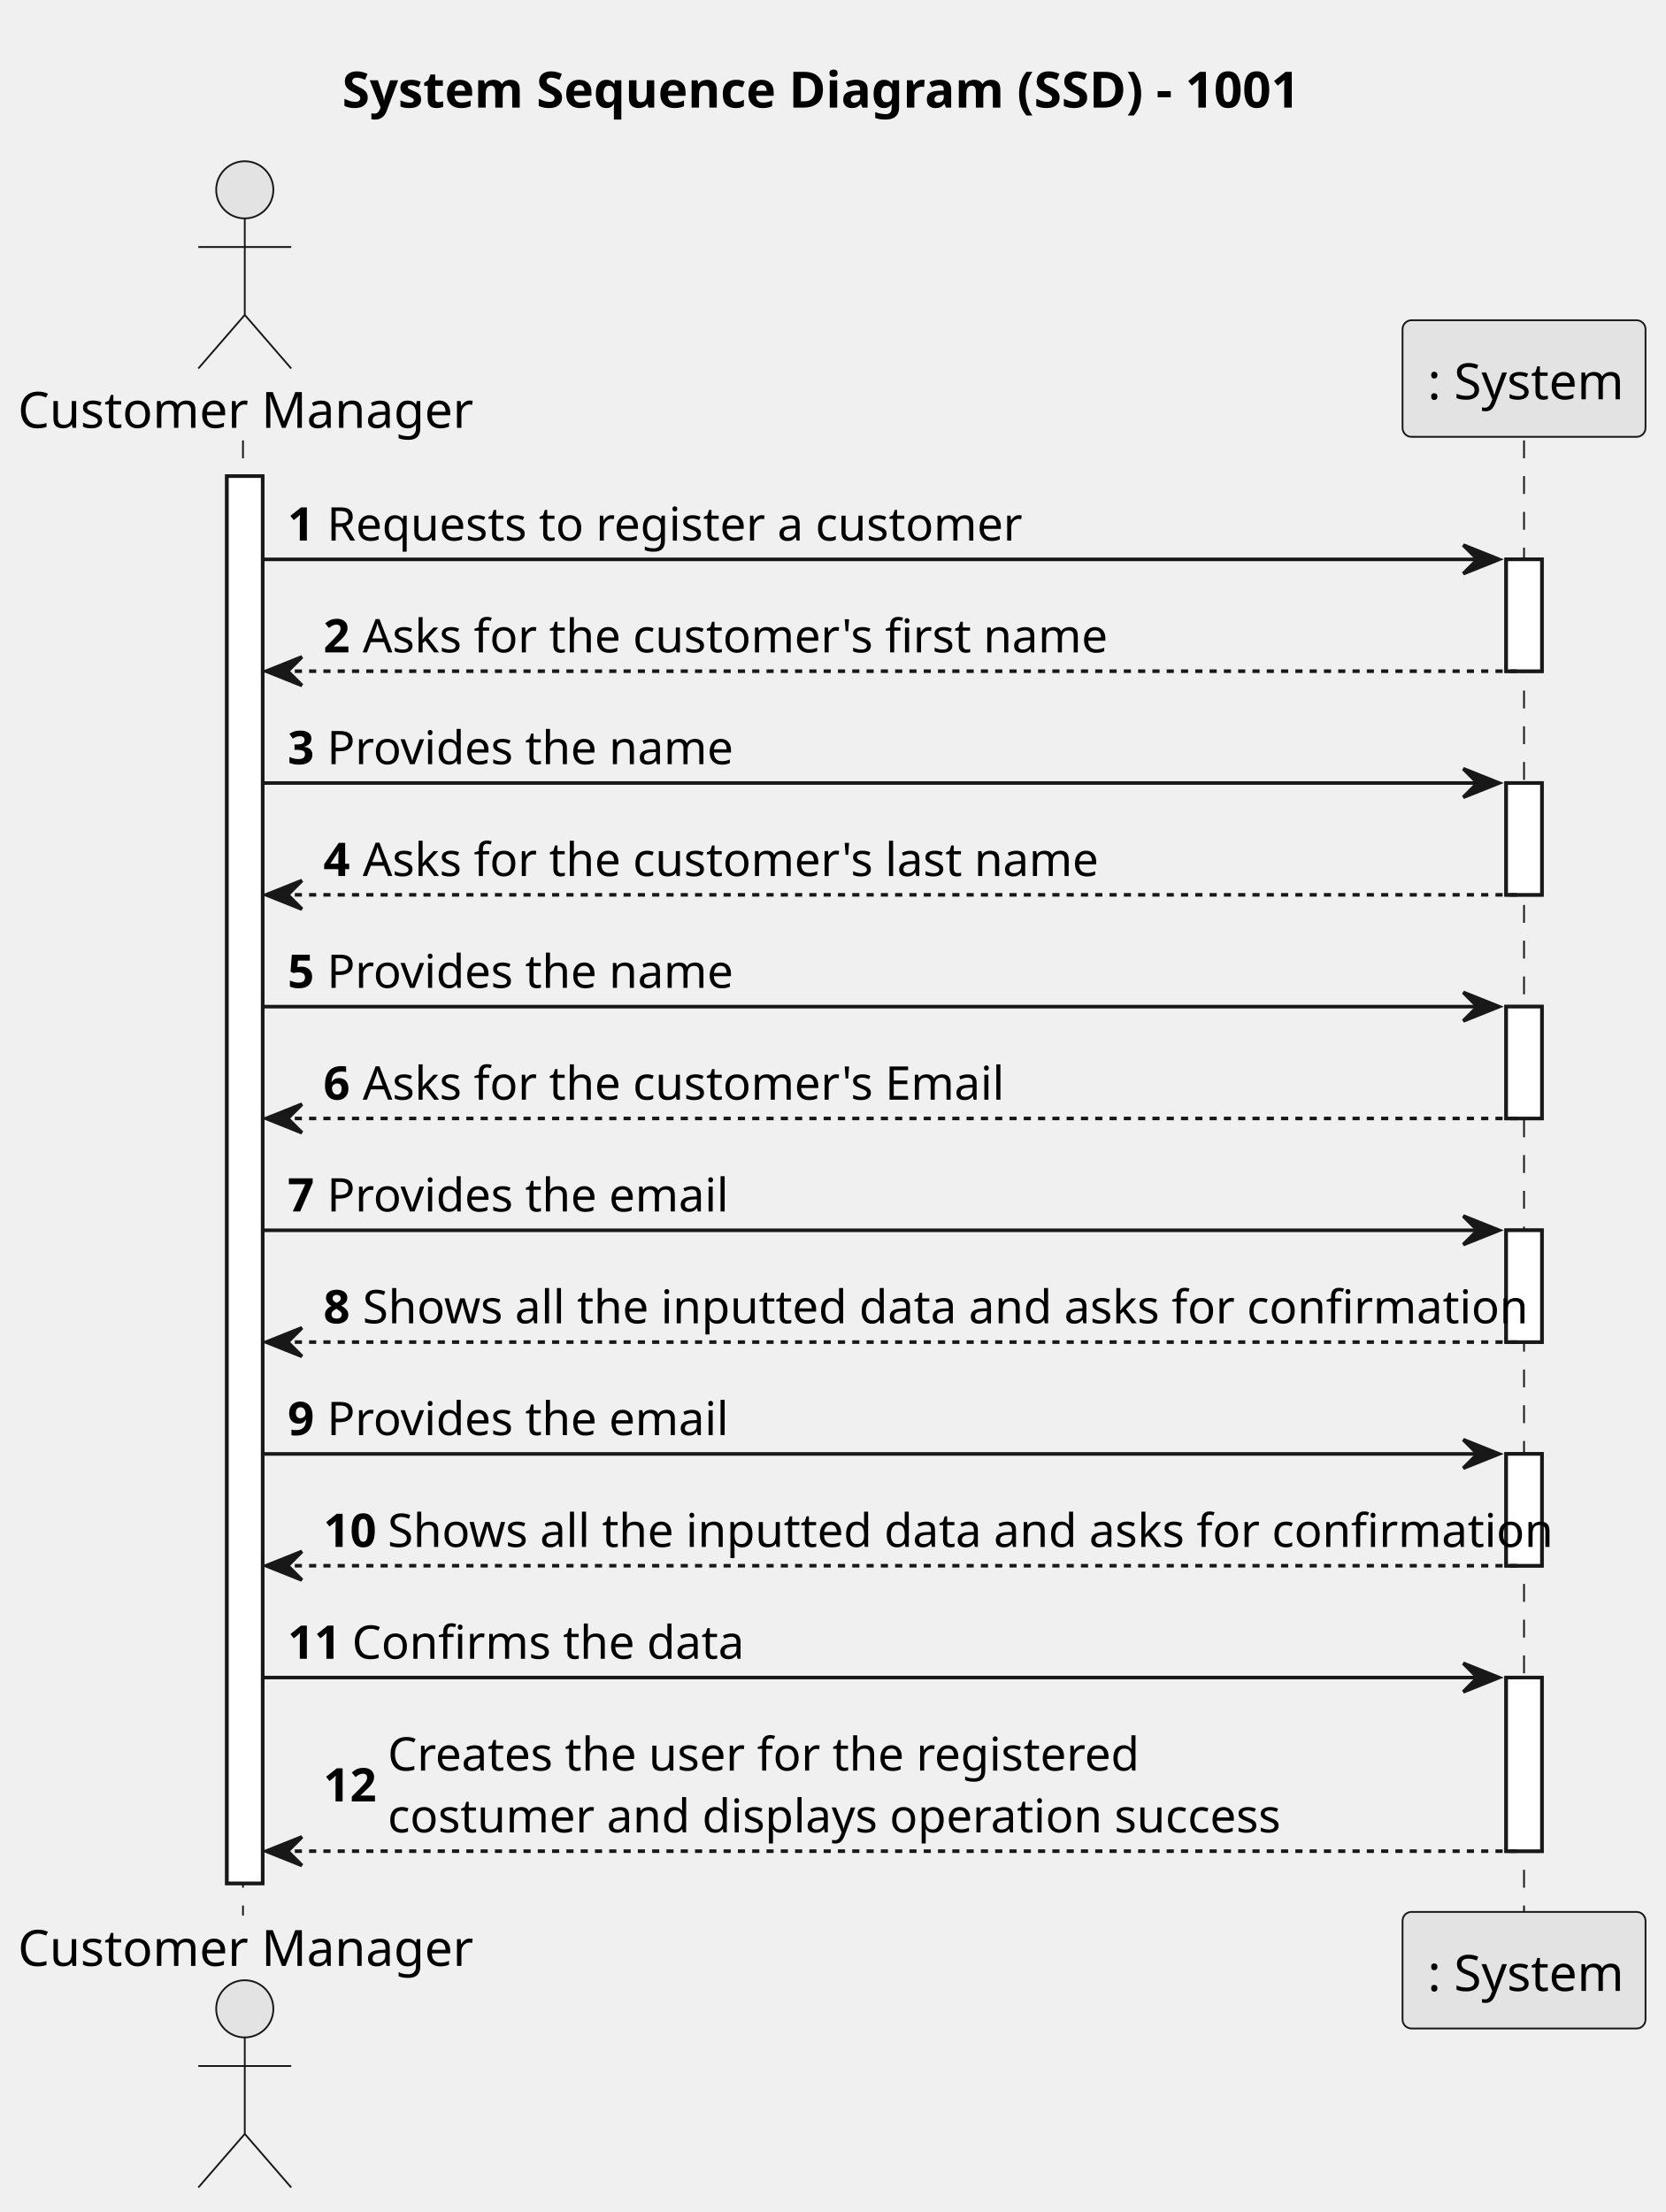
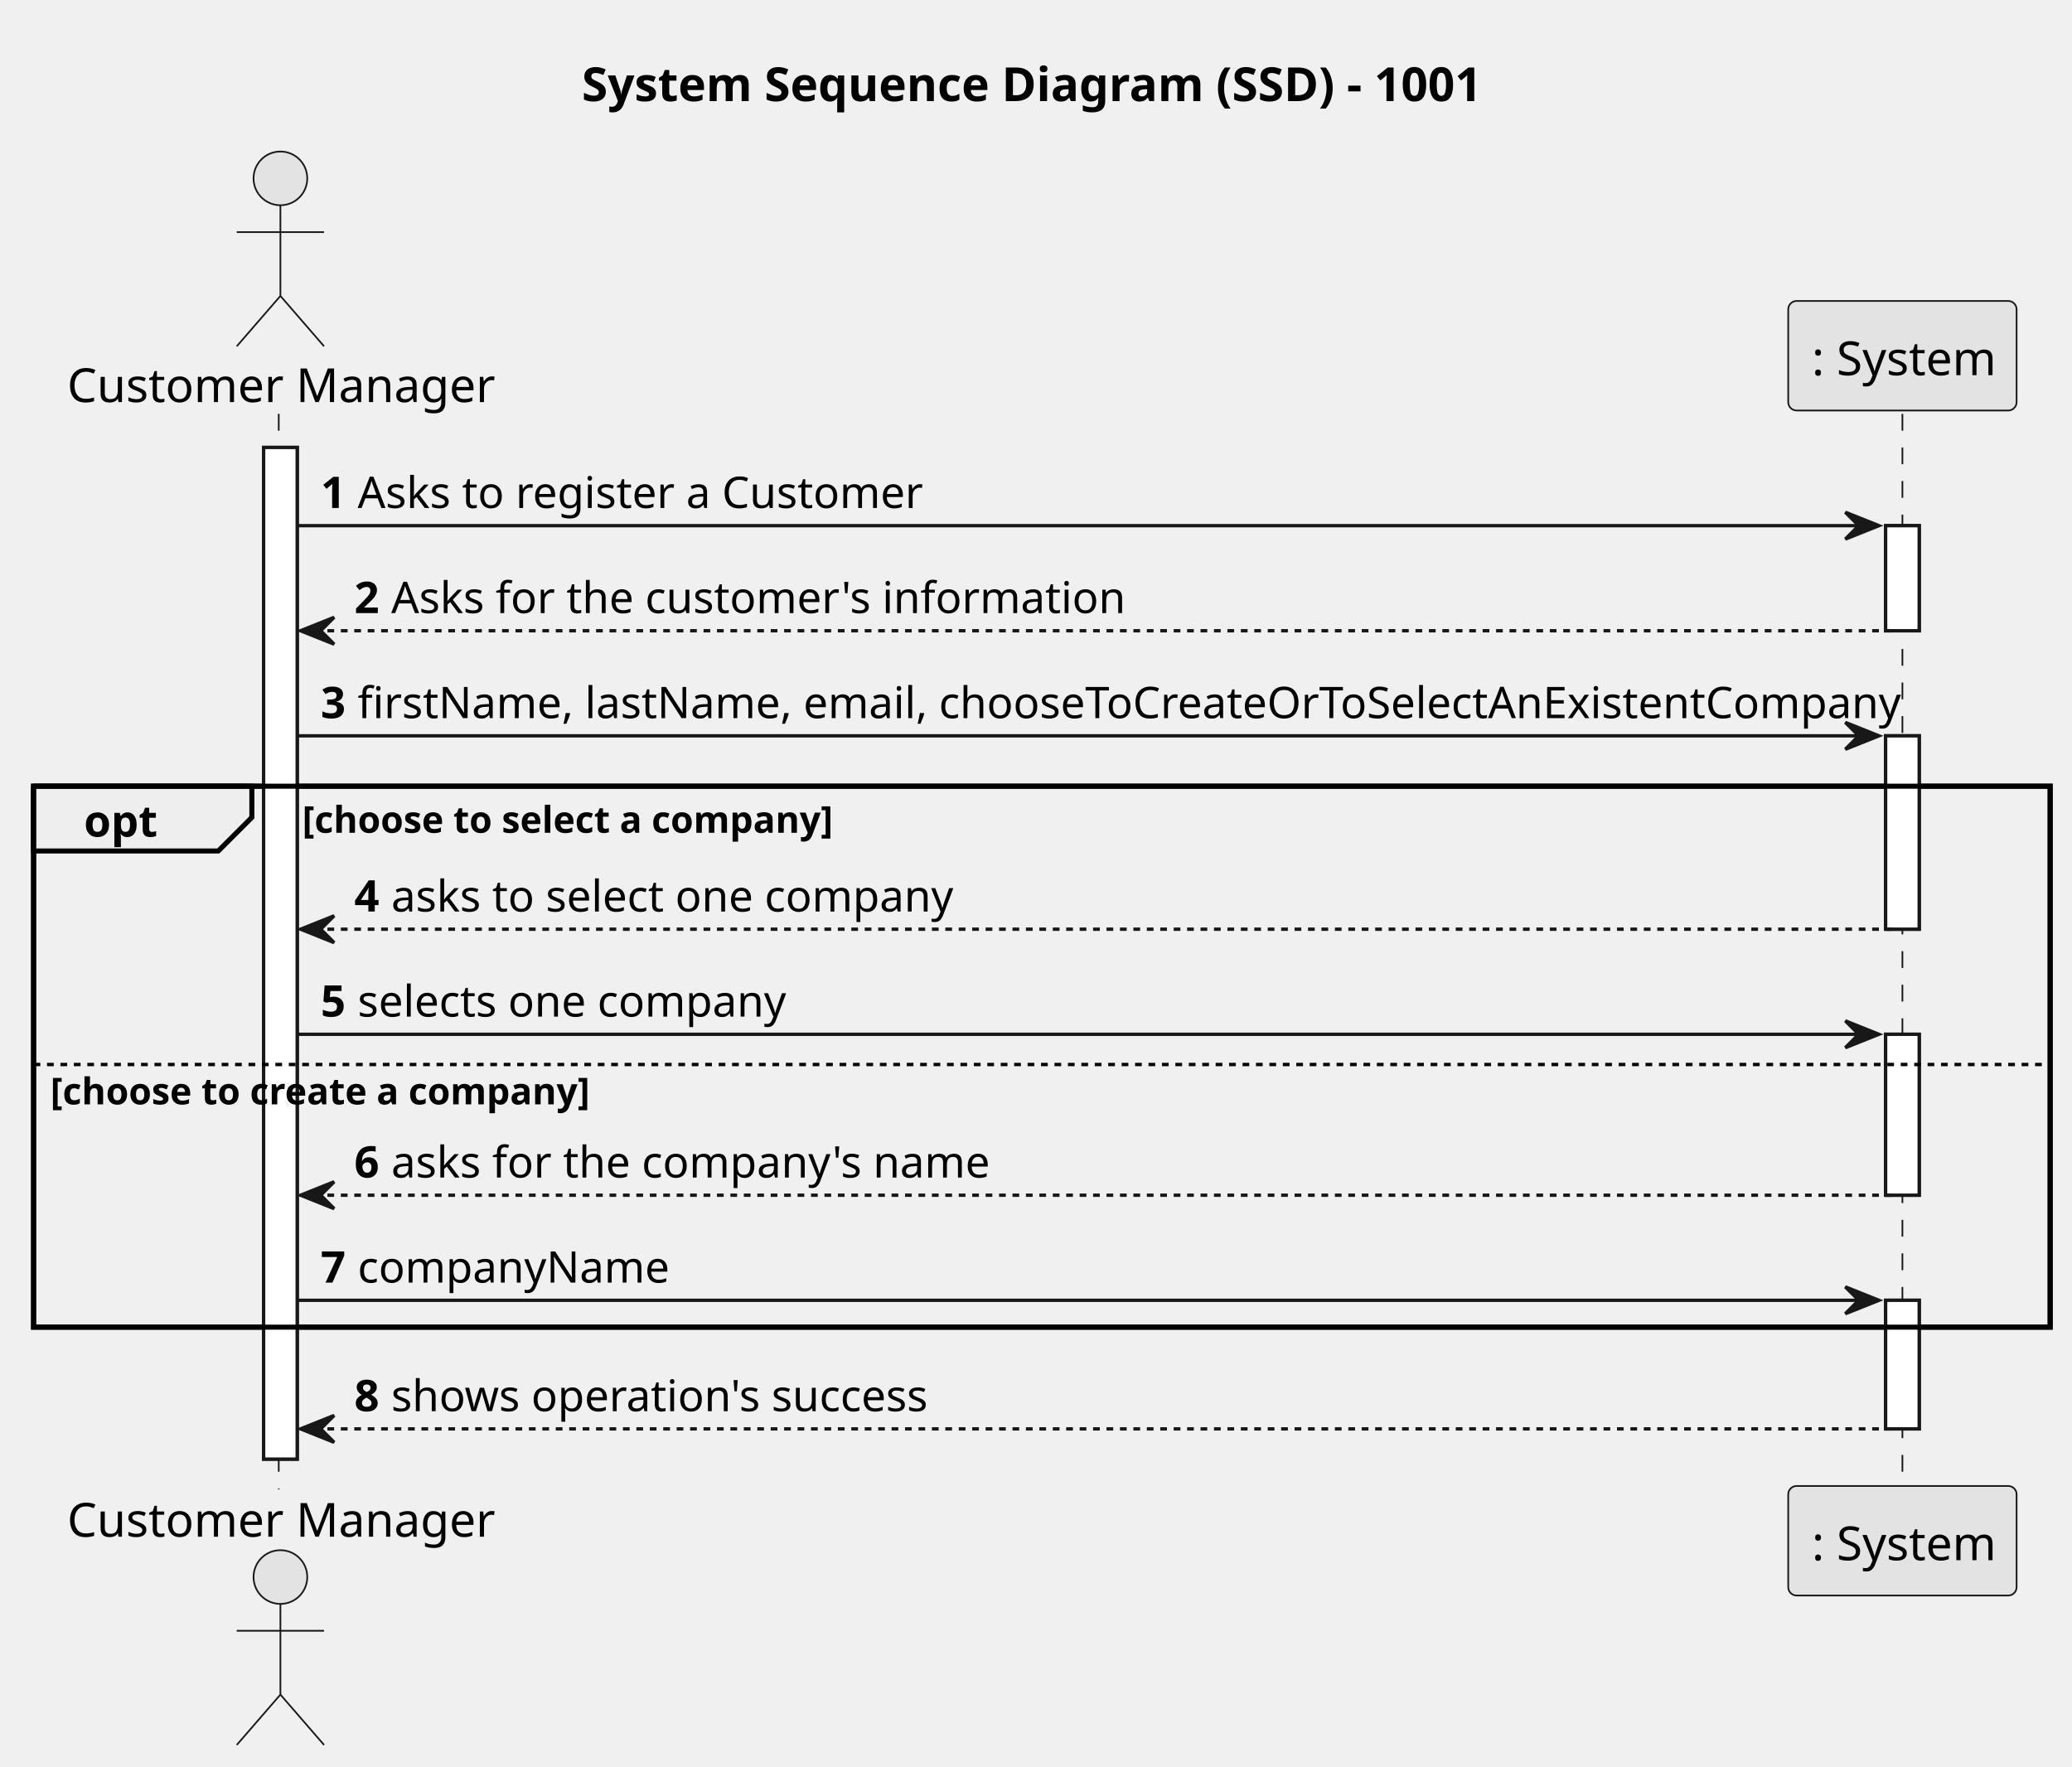
- <svg xmlns="http://www.w3.org/2000/svg" contentStyleType="text/css" height="619px" preserveAspectRatio="none" style="width:466px;height:619px;background:#FFFFFF;" version="1.1" viewBox="0 0 466 619" width="466px" zoomAndPan="magnify">
+ <svg xmlns="http://www.w3.org/2000/svg" contentStyleType="text/css" height="526px" preserveAspectRatio="none" style="width:617px;height:526px;background:#FFFFFF;" version="1.1" viewBox="0 0 617 526" width="617px" zoomAndPan="magnify">
  <defs />
  <g>
-     <text fill="#000000" font-family="sans-serif" font-size="14" font-weight="bold" lengthAdjust="spacing" textLength="273" x="95.75" y="30.107">System Sequence Diagram (SSD) - 1001</text>
-     <rect fill="#FFFFFF" height="393.783" style="stroke:#181818;stroke-width:1.0;" width="10" x="63.5" y="133.242" />
-     <rect fill="#FFFFFF" height="31.291" style="stroke:#181818;stroke-width:1.0;" width="10" x="421.5" y="156.533" />
-     <rect fill="#FFFFFF" height="31.291" style="stroke:#181818;stroke-width:1.0;" width="10" x="421.5" y="219.115" />
-     <rect fill="#FFFFFF" height="31.291" style="stroke:#181818;stroke-width:1.0;" width="10" x="421.5" y="281.697" />
-     <rect fill="#FFFFFF" height="31.291" style="stroke:#181818;stroke-width:1.0;" width="10" x="421.5" y="344.279" />
-     <rect fill="#FFFFFF" height="31.291" style="stroke:#181818;stroke-width:1.0;" width="10" x="421.5" y="406.861" />
-     <rect fill="#FFFFFF" height="48.582" style="stroke:#181818;stroke-width:1.0;" width="10" x="421.5" y="469.443" />
-     <line style="stroke:#181818;stroke-width:0.5;stroke-dasharray:5.0,5.0;" x1="68" x2="68" y1="123.242" y2="536.025" />
-     <line style="stroke:#181818;stroke-width:0.5;stroke-dasharray:5.0,5.0;" x1="426.5" x2="426.5" y1="123.242" y2="536.025" />
-     <text fill="#000000" font-family="sans-serif" font-size="14" lengthAdjust="spacing" textLength="121" x="5" y="119.728">Customer Manager</text>
-     <ellipse cx="68.5" cy="53.121" fill="#E3E3E3" rx="8" ry="8" style="stroke:#181818;stroke-width:0.5;" />
-     <path d="M68.5,61.121 L68.5,88.121 M55.5,69.121 L81.5,69.121 M68.5,88.121 L55.5,103.121 M68.5,88.121 L81.5,103.121 " fill="none" style="stroke:#181818;stroke-width:0.5;" />
-     <text fill="#000000" font-family="sans-serif" font-size="14" lengthAdjust="spacing" textLength="121" x="5" y="550.133">Customer Manager</text>
-     <ellipse cx="68.5" cy="562.146" fill="#E3E3E3" rx="8" ry="8" style="stroke:#181818;stroke-width:0.5;" />
-     <path d="M68.5,570.146 L68.5,597.146 M55.5,578.146 L81.5,578.146 M68.5,597.146 L55.5,612.146 M68.5,597.146 L81.5,612.146 " fill="none" style="stroke:#181818;stroke-width:0.5;" />
-     <rect fill="#E3E3E3" height="32.621" rx="2.5" ry="2.5" style="stroke:#181818;stroke-width:0.5;" width="68" x="392.5" y="89.621" />
-     <text fill="#000000" font-family="sans-serif" font-size="14" lengthAdjust="spacing" textLength="54" x="399.5" y="111.728">: System</text>
-     <rect fill="#E3E3E3" height="32.621" rx="2.5" ry="2.5" style="stroke:#181818;stroke-width:0.5;" width="68" x="392.5" y="535.025" />
-     <text fill="#000000" font-family="sans-serif" font-size="14" lengthAdjust="spacing" textLength="54" x="399.5" y="557.133">: System</text>
-     <rect fill="#FFFFFF" height="393.783" style="stroke:#181818;stroke-width:1.0;" width="10" x="63.5" y="133.242" />
-     <rect fill="#FFFFFF" height="31.291" style="stroke:#181818;stroke-width:1.0;" width="10" x="421.5" y="156.533" />
-     <rect fill="#FFFFFF" height="31.291" style="stroke:#181818;stroke-width:1.0;" width="10" x="421.5" y="219.115" />
-     <rect fill="#FFFFFF" height="31.291" style="stroke:#181818;stroke-width:1.0;" width="10" x="421.5" y="281.697" />
-     <rect fill="#FFFFFF" height="31.291" style="stroke:#181818;stroke-width:1.0;" width="10" x="421.5" y="344.279" />
-     <rect fill="#FFFFFF" height="31.291" style="stroke:#181818;stroke-width:1.0;" width="10" x="421.5" y="406.861" />
-     <rect fill="#FFFFFF" height="48.582" style="stroke:#181818;stroke-width:1.0;" width="10" x="421.5" y="469.443" />
-     <polygon fill="#181818" points="409.5,152.533,419.5,156.533,409.5,160.533,413.5,156.533" style="stroke:#181818;stroke-width:1.0;" />
-     <line style="stroke:#181818;stroke-width:1.0;" x1="73.5" x2="415.5" y1="156.533" y2="156.533" />
-     <text fill="#000000" font-family="sans-serif" font-size="13" font-weight="bold" lengthAdjust="spacing" textLength="7" x="80.5" y="151.27">1</text>
-     <text fill="#000000" font-family="sans-serif" font-size="13" lengthAdjust="spacing" textLength="186" x="91.5" y="151.27">Requests to register a customer</text>
-     <polygon fill="#181818" points="84.5,183.824,74.5,187.824,84.5,191.824,80.5,187.824" style="stroke:#181818;stroke-width:1.0;" />
-     <line style="stroke:#181818;stroke-width:1.0;stroke-dasharray:2.0,2.0;" x1="78.5" x2="425.5" y1="187.824" y2="187.824" />
-     <text fill="#000000" font-family="sans-serif" font-size="13" font-weight="bold" lengthAdjust="spacing" textLength="7" x="90.5" y="182.561">2</text>
-     <text fill="#000000" font-family="sans-serif" font-size="13" lengthAdjust="spacing" textLength="198" x="101.5" y="182.561">Asks for the customer's first name</text>
-     <polygon fill="#181818" points="409.5,215.115,419.5,219.115,409.5,223.115,413.5,219.115" style="stroke:#181818;stroke-width:1.0;" />
-     <line style="stroke:#181818;stroke-width:1.0;" x1="73.5" x2="415.5" y1="219.115" y2="219.115" />
-     <text fill="#000000" font-family="sans-serif" font-size="13" font-weight="bold" lengthAdjust="spacing" textLength="7" x="80.5" y="213.852">3</text>
-     <text fill="#000000" font-family="sans-serif" font-size="13" lengthAdjust="spacing" textLength="107" x="91.5" y="213.852">Provides the name</text>
-     <polygon fill="#181818" points="84.5,246.406,74.5,250.406,84.5,254.406,80.5,250.406" style="stroke:#181818;stroke-width:1.0;" />
-     <line style="stroke:#181818;stroke-width:1.0;stroke-dasharray:2.0,2.0;" x1="78.5" x2="425.5" y1="250.406" y2="250.406" />
-     <text fill="#000000" font-family="sans-serif" font-size="13" font-weight="bold" lengthAdjust="spacing" textLength="7" x="90.5" y="245.144">4</text>
-     <text fill="#000000" font-family="sans-serif" font-size="13" lengthAdjust="spacing" textLength="198" x="101.5" y="245.144">Asks for the customer's last name</text>
-     <polygon fill="#181818" points="409.5,277.697,419.5,281.697,409.5,285.697,413.5,281.697" style="stroke:#181818;stroke-width:1.0;" />
-     <line style="stroke:#181818;stroke-width:1.0;" x1="73.5" x2="415.5" y1="281.697" y2="281.697" />
-     <text fill="#000000" font-family="sans-serif" font-size="13" font-weight="bold" lengthAdjust="spacing" textLength="7" x="80.5" y="276.435">5</text>
-     <text fill="#000000" font-family="sans-serif" font-size="13" lengthAdjust="spacing" textLength="107" x="91.5" y="276.435">Provides the name</text>
-     <polygon fill="#181818" points="84.5,308.988,74.5,312.988,84.5,316.988,80.5,312.988" style="stroke:#181818;stroke-width:1.0;" />
-     <line style="stroke:#181818;stroke-width:1.0;stroke-dasharray:2.0,2.0;" x1="78.5" x2="425.5" y1="312.988" y2="312.988" />
-     <text fill="#000000" font-family="sans-serif" font-size="13" font-weight="bold" lengthAdjust="spacing" textLength="7" x="90.5" y="307.726">6</text>
-     <text fill="#000000" font-family="sans-serif" font-size="13" lengthAdjust="spacing" textLength="174" x="101.5" y="307.726">Asks for the customer's Email</text>
-     <polygon fill="#181818" points="409.5,340.279,419.5,344.279,409.5,348.279,413.5,344.279" style="stroke:#181818;stroke-width:1.0;" />
-     <line style="stroke:#181818;stroke-width:1.0;" x1="73.5" x2="415.5" y1="344.279" y2="344.279" />
-     <text fill="#000000" font-family="sans-serif" font-size="13" font-weight="bold" lengthAdjust="spacing" textLength="7" x="80.5" y="339.017">7</text>
-     <text fill="#000000" font-family="sans-serif" font-size="13" lengthAdjust="spacing" textLength="106" x="91.5" y="339.017">Provides the email</text>
-     <polygon fill="#181818" points="84.5,371.57,74.5,375.57,84.5,379.57,80.5,375.57" style="stroke:#181818;stroke-width:1.0;" />
-     <line style="stroke:#181818;stroke-width:1.0;stroke-dasharray:2.0,2.0;" x1="78.5" x2="425.5" y1="375.57" y2="375.57" />
-     <text fill="#000000" font-family="sans-serif" font-size="13" font-weight="bold" lengthAdjust="spacing" textLength="7" x="90.5" y="370.308">8</text>
-     <text fill="#000000" font-family="sans-serif" font-size="13" lengthAdjust="spacing" textLength="306" x="101.5" y="370.308">Shows all the inputted data and asks for confirmation</text>
-     <polygon fill="#181818" points="409.5,402.861,419.5,406.861,409.5,410.861,413.5,406.861" style="stroke:#181818;stroke-width:1.0;" />
-     <line style="stroke:#181818;stroke-width:1.0;" x1="73.5" x2="415.5" y1="406.861" y2="406.861" />
-     <text fill="#000000" font-family="sans-serif" font-size="13" font-weight="bold" lengthAdjust="spacing" textLength="7" x="80.5" y="401.599">9</text>
-     <text fill="#000000" font-family="sans-serif" font-size="13" lengthAdjust="spacing" textLength="106" x="91.5" y="401.599">Provides the email</text>
-     <polygon fill="#181818" points="84.5,434.152,74.5,438.152,84.5,442.152,80.5,438.152" style="stroke:#181818;stroke-width:1.0;" />
-     <line style="stroke:#181818;stroke-width:1.0;stroke-dasharray:2.0,2.0;" x1="78.5" x2="425.5" y1="438.152" y2="438.152" />
-     <text fill="#000000" font-family="sans-serif" font-size="13" font-weight="bold" lengthAdjust="spacing" textLength="14" x="90.5" y="432.89">10</text>
-     <text fill="#000000" font-family="sans-serif" font-size="13" lengthAdjust="spacing" textLength="306" x="108.5" y="432.89">Shows all the inputted data and asks for confirmation</text>
-     <polygon fill="#181818" points="409.5,465.443,419.5,469.443,409.5,473.443,413.5,469.443" style="stroke:#181818;stroke-width:1.0;" />
-     <line style="stroke:#181818;stroke-width:1.0;" x1="73.5" x2="415.5" y1="469.443" y2="469.443" />
-     <text fill="#000000" font-family="sans-serif" font-size="13" font-weight="bold" lengthAdjust="spacing" textLength="14" x="80.5" y="464.181">11</text>
-     <text fill="#000000" font-family="sans-serif" font-size="13" lengthAdjust="spacing" textLength="102" x="98.5" y="464.181">Confirms the data</text>
-     <polygon fill="#181818" points="84.5,514.025,74.5,518.025,84.5,522.025,80.5,518.025" style="stroke:#181818;stroke-width:1.0;" />
-     <line style="stroke:#181818;stroke-width:1.0;stroke-dasharray:2.0,2.0;" x1="78.5" x2="425.5" y1="518.025" y2="518.025" />
-     <text fill="#000000" font-family="sans-serif" font-size="13" font-weight="bold" lengthAdjust="spacing" textLength="14" x="90.5" y="504.117">12</text>
-     <text fill="#000000" font-family="sans-serif" font-size="13" lengthAdjust="spacing" textLength="197" x="108.5" y="495.472">Creates the user for the registered</text>
-     <text fill="#000000" font-family="sans-serif" font-size="13" lengthAdjust="spacing" textLength="241" x="108.5" y="512.763">costumer and displays operation success</text>
+     <text fill="#000000" font-family="sans-serif" font-size="14" font-weight="bold" lengthAdjust="spacing" textLength="273" x="173.25" y="30.107">System Sequence Diagram (SSD) - 1001</text>
+     <rect fill="#FFFFFF" height="301.25" style="stroke:#181818;stroke-width:1.0;" width="10" x="78.5" y="133.242" />
+     <rect fill="#FFFFFF" height="31.291" style="stroke:#181818;stroke-width:1.0;" width="10" x="561.5" y="156.533" />
+     <rect fill="#FFFFFF" height="57.582" style="stroke:#181818;stroke-width:1.0;" width="10" x="561.5" y="219.115" />
+     <rect fill="#FFFFFF" height="47.922" style="stroke:#181818;stroke-width:1.0;" width="10" x="561.5" y="307.988" />
+     <rect fill="#FFFFFF" height="38.291" style="stroke:#181818;stroke-width:1.0;" width="10" x="561.5" y="387.201" />
+     <rect fill="none" height="161.086" style="stroke:#000000;stroke-width:1.5;" width="600.5" x="10" y="234.115" />
+     <line style="stroke:#181818;stroke-width:0.5;stroke-dasharray:5.0,5.0;" x1="83" x2="83" y1="123.242" y2="443.492" />
+     <line style="stroke:#181818;stroke-width:0.5;stroke-dasharray:5.0,5.0;" x1="566.5" x2="566.5" y1="123.242" y2="443.492" />
+     <text fill="#000000" font-family="sans-serif" font-size="14" lengthAdjust="spacing" textLength="121" x="20" y="119.728">Customer Manager</text>
+     <ellipse cx="83.5" cy="53.121" fill="#E3E3E3" rx="8" ry="8" style="stroke:#181818;stroke-width:0.5;" />
+     <path d="M83.5,61.121 L83.5,88.121 M70.5,69.121 L96.5,69.121 M83.5,88.121 L70.5,103.121 M83.5,88.121 L96.5,103.121 " fill="none" style="stroke:#181818;stroke-width:0.5;" />
+     <text fill="#000000" font-family="sans-serif" font-size="14" lengthAdjust="spacing" textLength="121" x="20" y="457.6">Customer Manager</text>
+     <ellipse cx="83.5" cy="469.613" fill="#E3E3E3" rx="8" ry="8" style="stroke:#181818;stroke-width:0.5;" />
+     <path d="M83.5,477.613 L83.5,504.613 M70.5,485.613 L96.5,485.613 M83.5,504.613 L70.5,519.613 M83.5,504.613 L96.5,519.613 " fill="none" style="stroke:#181818;stroke-width:0.5;" />
+     <rect fill="#E3E3E3" height="32.621" rx="2.5" ry="2.5" style="stroke:#181818;stroke-width:0.5;" width="68" x="532.5" y="89.621" />
+     <text fill="#000000" font-family="sans-serif" font-size="14" lengthAdjust="spacing" textLength="54" x="539.5" y="111.728">: System</text>
+     <rect fill="#E3E3E3" height="32.621" rx="2.5" ry="2.5" style="stroke:#181818;stroke-width:0.5;" width="68" x="532.5" y="442.492" />
+     <text fill="#000000" font-family="sans-serif" font-size="14" lengthAdjust="spacing" textLength="54" x="539.5" y="464.6">: System</text>
+     <rect fill="#FFFFFF" height="301.25" style="stroke:#181818;stroke-width:1.0;" width="10" x="78.5" y="133.242" />
+     <rect fill="#FFFFFF" height="31.291" style="stroke:#181818;stroke-width:1.0;" width="10" x="561.5" y="156.533" />
+     <rect fill="#FFFFFF" height="57.582" style="stroke:#181818;stroke-width:1.0;" width="10" x="561.5" y="219.115" />
+     <rect fill="#FFFFFF" height="47.922" style="stroke:#181818;stroke-width:1.0;" width="10" x="561.5" y="307.988" />
+     <rect fill="#FFFFFF" height="38.291" style="stroke:#181818;stroke-width:1.0;" width="10" x="561.5" y="387.201" />
+     <polygon fill="#181818" points="549.5,152.533,559.5,156.533,549.5,160.533,553.5,156.533" style="stroke:#181818;stroke-width:1.0;" />
+     <line style="stroke:#181818;stroke-width:1.0;" x1="88.5" x2="555.5" y1="156.533" y2="156.533" />
+     <text fill="#000000" font-family="sans-serif" font-size="13" font-weight="bold" lengthAdjust="spacing" textLength="7" x="95.5" y="151.27">1</text>
+     <text fill="#000000" font-family="sans-serif" font-size="13" lengthAdjust="spacing" textLength="163" x="106.5" y="151.27">Asks to register a Customer</text>
+     <polygon fill="#181818" points="99.5,183.824,89.5,187.824,99.5,191.824,95.5,187.824" style="stroke:#181818;stroke-width:1.0;" />
+     <line style="stroke:#181818;stroke-width:1.0;stroke-dasharray:2.0,2.0;" x1="93.5" x2="565.5" y1="187.824" y2="187.824" />
+     <text fill="#000000" font-family="sans-serif" font-size="13" font-weight="bold" lengthAdjust="spacing" textLength="7" x="105.5" y="182.561">2</text>
+     <text fill="#000000" font-family="sans-serif" font-size="13" lengthAdjust="spacing" textLength="204" x="116.5" y="182.561">Asks for the customer's information</text>
+     <polygon fill="#181818" points="549.5,215.115,559.5,219.115,549.5,223.115,553.5,219.115" style="stroke:#181818;stroke-width:1.0;" />
+     <line style="stroke:#181818;stroke-width:1.0;" x1="88.5" x2="555.5" y1="219.115" y2="219.115" />
+     <text fill="#000000" font-family="sans-serif" font-size="13" font-weight="bold" lengthAdjust="spacing" textLength="7" x="95.5" y="213.852">3</text>
+     <text fill="#000000" font-family="sans-serif" font-size="13" lengthAdjust="spacing" textLength="443" x="106.5" y="213.852">firstName, lastName, email, chooseToCreateOrToSelectAnExistentCompany</text>
+     <path d="M10,234.115 L75,234.115 L75,243.406 L65,253.406 L10,253.406 L10,234.115 " fill="#EEEEEE" style="stroke:#000000;stroke-width:1.5;" />
+     <rect fill="none" height="161.086" style="stroke:#000000;stroke-width:1.5;" width="600.5" x="10" y="234.115" />
+     <text fill="#000000" font-family="sans-serif" font-size="13" font-weight="bold" lengthAdjust="spacing" textLength="20" x="25" y="249.144">opt</text>
+     <text fill="#000000" font-family="sans-serif" font-size="11" font-weight="bold" lengthAdjust="spacing" textLength="162" x="90" y="247.985">[choose to select a company]</text>
+     <polygon fill="#181818" points="99.5,272.697,89.5,276.697,99.5,280.697,95.5,276.697" style="stroke:#181818;stroke-width:1.0;" />
+     <line style="stroke:#181818;stroke-width:1.0;stroke-dasharray:2.0,2.0;" x1="93.5" x2="565.5" y1="276.697" y2="276.697" />
+     <text fill="#000000" font-family="sans-serif" font-size="13" font-weight="bold" lengthAdjust="spacing" textLength="7" x="105.5" y="271.435">4</text>
+     <text fill="#000000" font-family="sans-serif" font-size="13" lengthAdjust="spacing" textLength="164" x="116.5" y="271.435">asks to select one company</text>
+     <polygon fill="#181818" points="549.5,303.988,559.5,307.988,549.5,311.988,553.5,307.988" style="stroke:#181818;stroke-width:1.0;" />
+     <line style="stroke:#181818;stroke-width:1.0;" x1="88.5" x2="555.5" y1="307.988" y2="307.988" />
+     <text fill="#000000" font-family="sans-serif" font-size="13" font-weight="bold" lengthAdjust="spacing" textLength="7" x="95.5" y="302.726">5</text>
+     <text fill="#000000" font-family="sans-serif" font-size="13" lengthAdjust="spacing" textLength="124" x="106.5" y="302.726">selects one company</text>
+     <line style="stroke:#000000;stroke-width:1.0;stroke-dasharray:2.0,2.0;" x1="10" x2="610.5" y1="316.988" y2="316.988" />
+     <text fill="#000000" font-family="sans-serif" font-size="11" font-weight="bold" lengthAdjust="spacing" textLength="163" x="15" y="328.858">[choose to create a company]</text>
+     <polygon fill="#181818" points="99.5,351.91,89.5,355.91,99.5,359.91,95.5,355.91" style="stroke:#181818;stroke-width:1.0;" />
+     <line style="stroke:#181818;stroke-width:1.0;stroke-dasharray:2.0,2.0;" x1="93.5" x2="565.5" y1="355.91" y2="355.91" />
+     <text fill="#000000" font-family="sans-serif" font-size="13" font-weight="bold" lengthAdjust="spacing" textLength="7" x="105.5" y="350.647">6</text>
+     <text fill="#000000" font-family="sans-serif" font-size="13" lengthAdjust="spacing" textLength="170" x="116.5" y="350.647">asks for the company's name</text>
+     <polygon fill="#181818" points="549.5,383.201,559.5,387.201,549.5,391.201,553.5,387.201" style="stroke:#181818;stroke-width:1.0;" />
+     <line style="stroke:#181818;stroke-width:1.0;" x1="88.5" x2="555.5" y1="387.201" y2="387.201" />
+     <text fill="#000000" font-family="sans-serif" font-size="13" font-weight="bold" lengthAdjust="spacing" textLength="7" x="95.5" y="381.938">7</text>
+     <text fill="#000000" font-family="sans-serif" font-size="13" lengthAdjust="spacing" textLength="87" x="106.5" y="381.938">companyName</text>
+     <polygon fill="#181818" points="99.5,421.492,89.5,425.492,99.5,429.492,95.5,425.492" style="stroke:#181818;stroke-width:1.0;" />
+     <line style="stroke:#181818;stroke-width:1.0;stroke-dasharray:2.0,2.0;" x1="93.5" x2="565.5" y1="425.492" y2="425.492" />
+     <text fill="#000000" font-family="sans-serif" font-size="13" font-weight="bold" lengthAdjust="spacing" textLength="7" x="105.5" y="420.229">8</text>
+     <text fill="#000000" font-family="sans-serif" font-size="13" lengthAdjust="spacing" textLength="156" x="116.5" y="420.229">shows operation's success</text>
  </g>
</svg>
